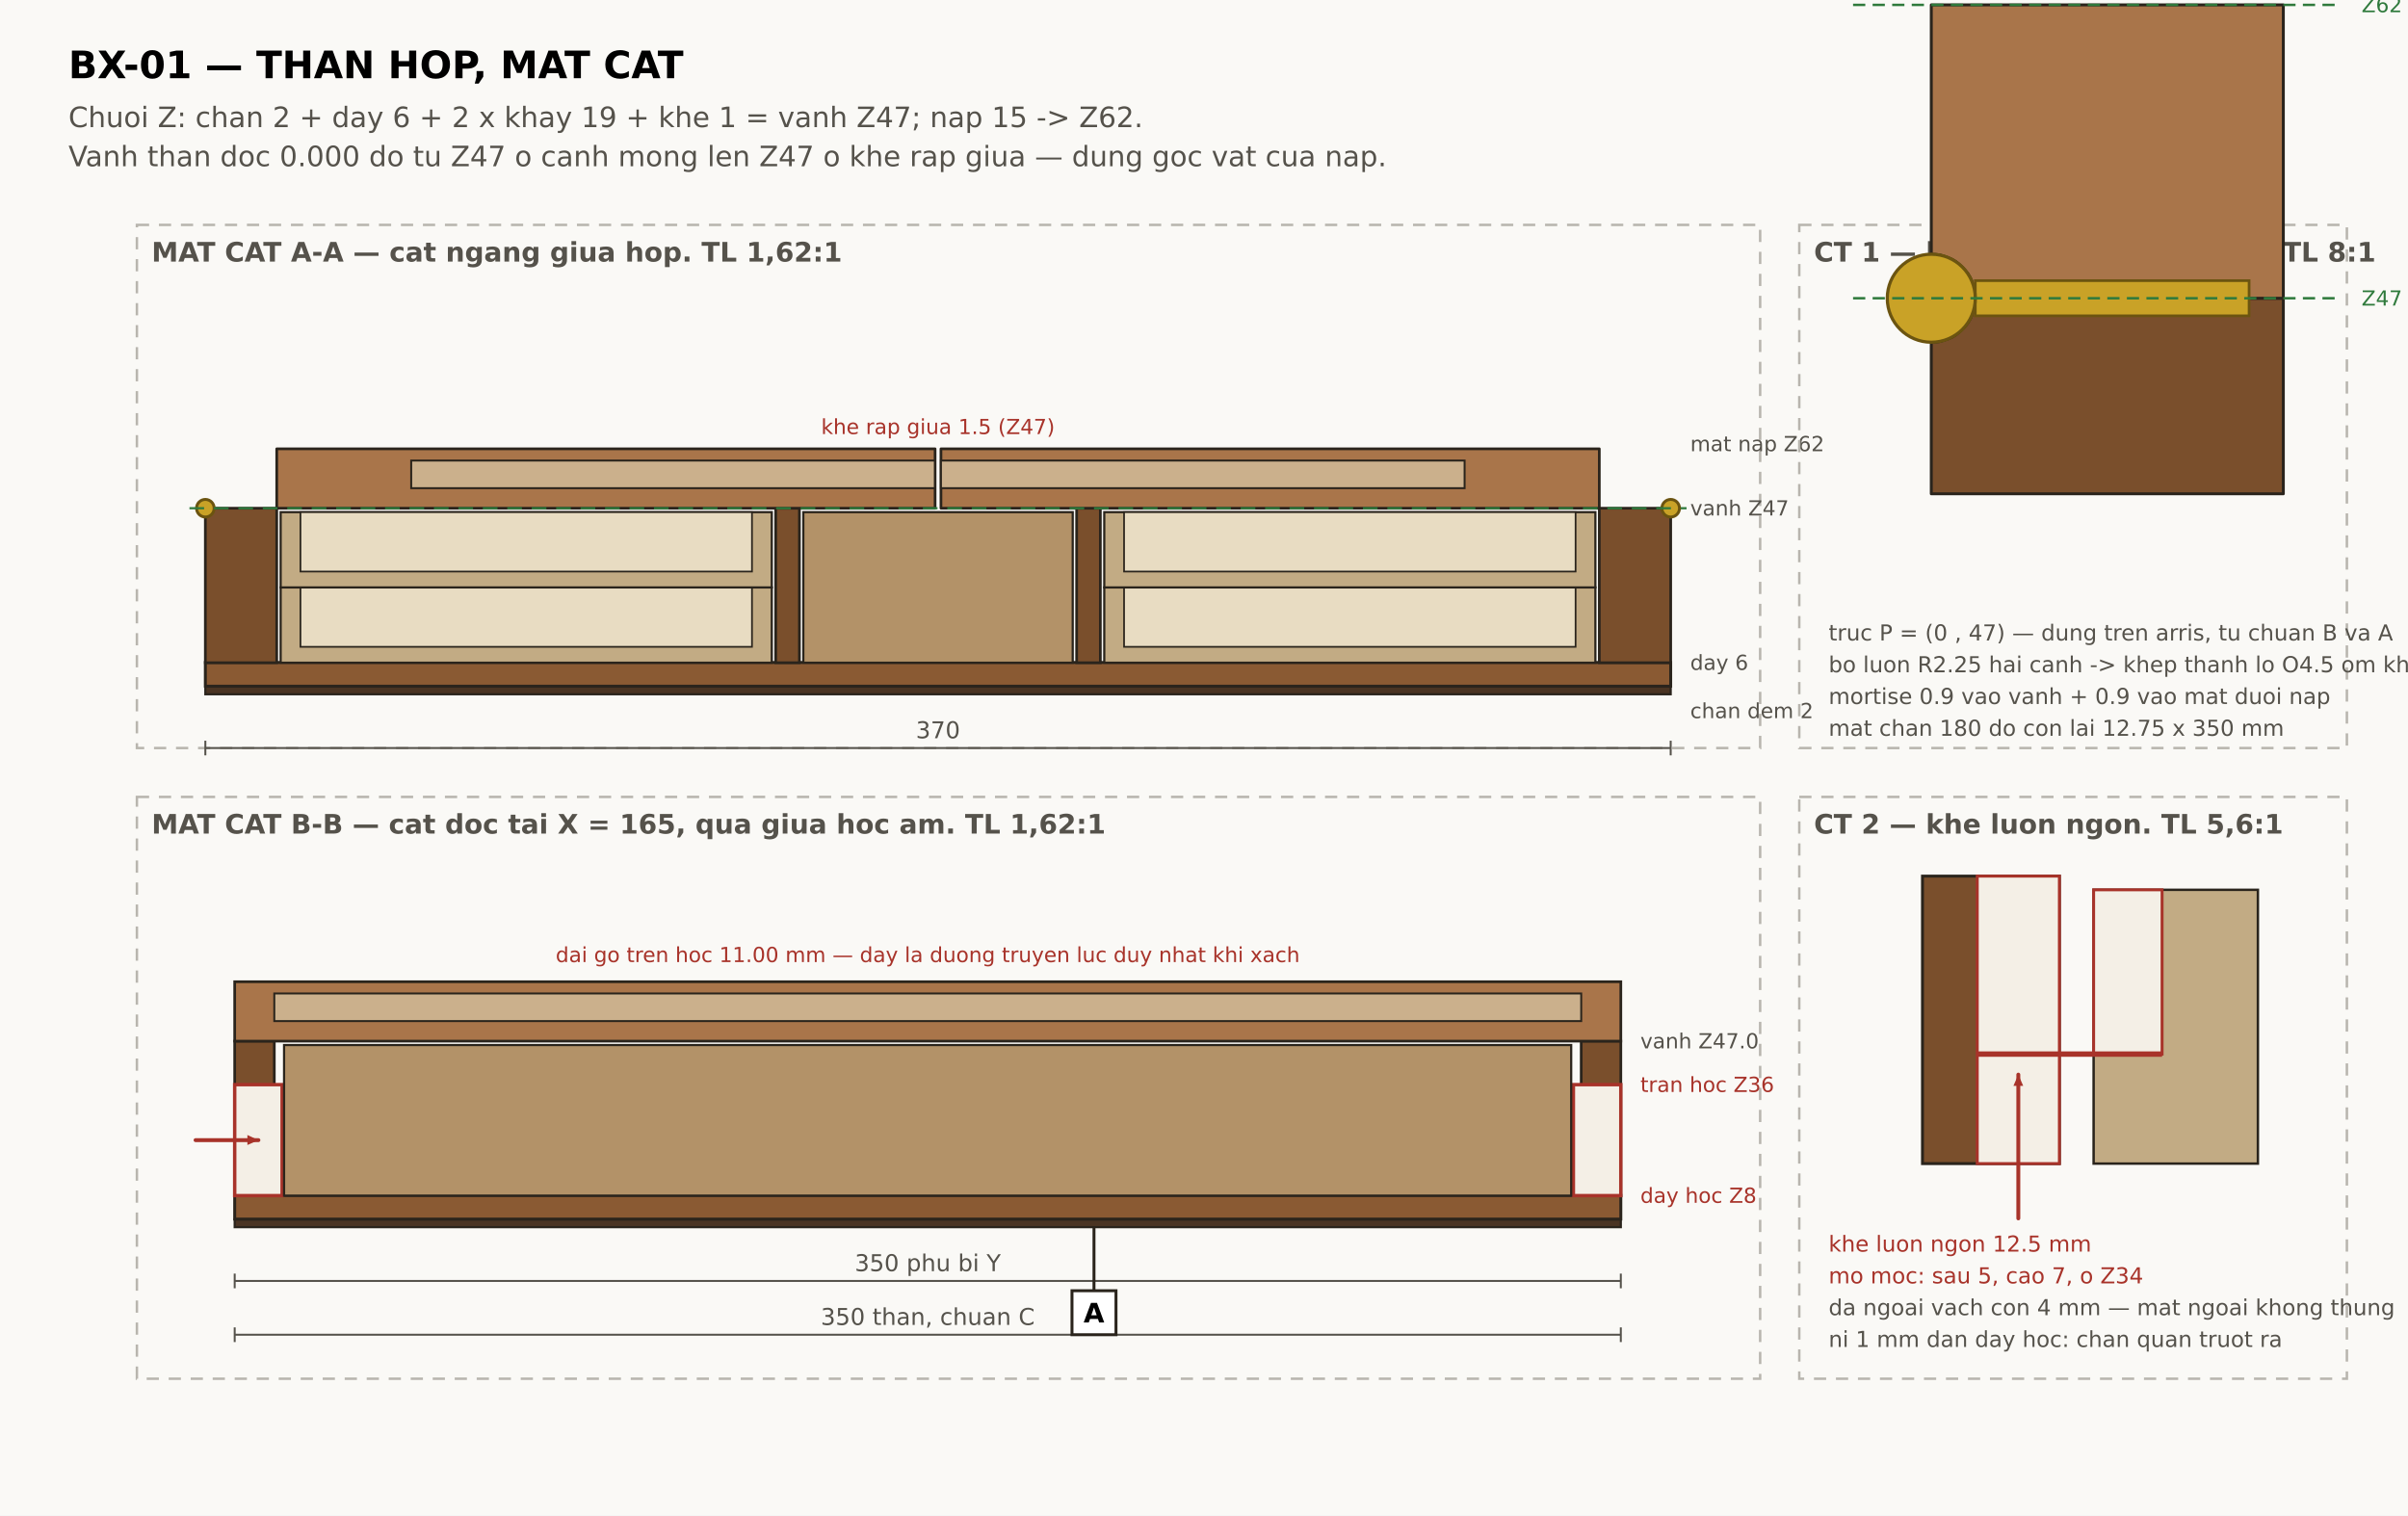
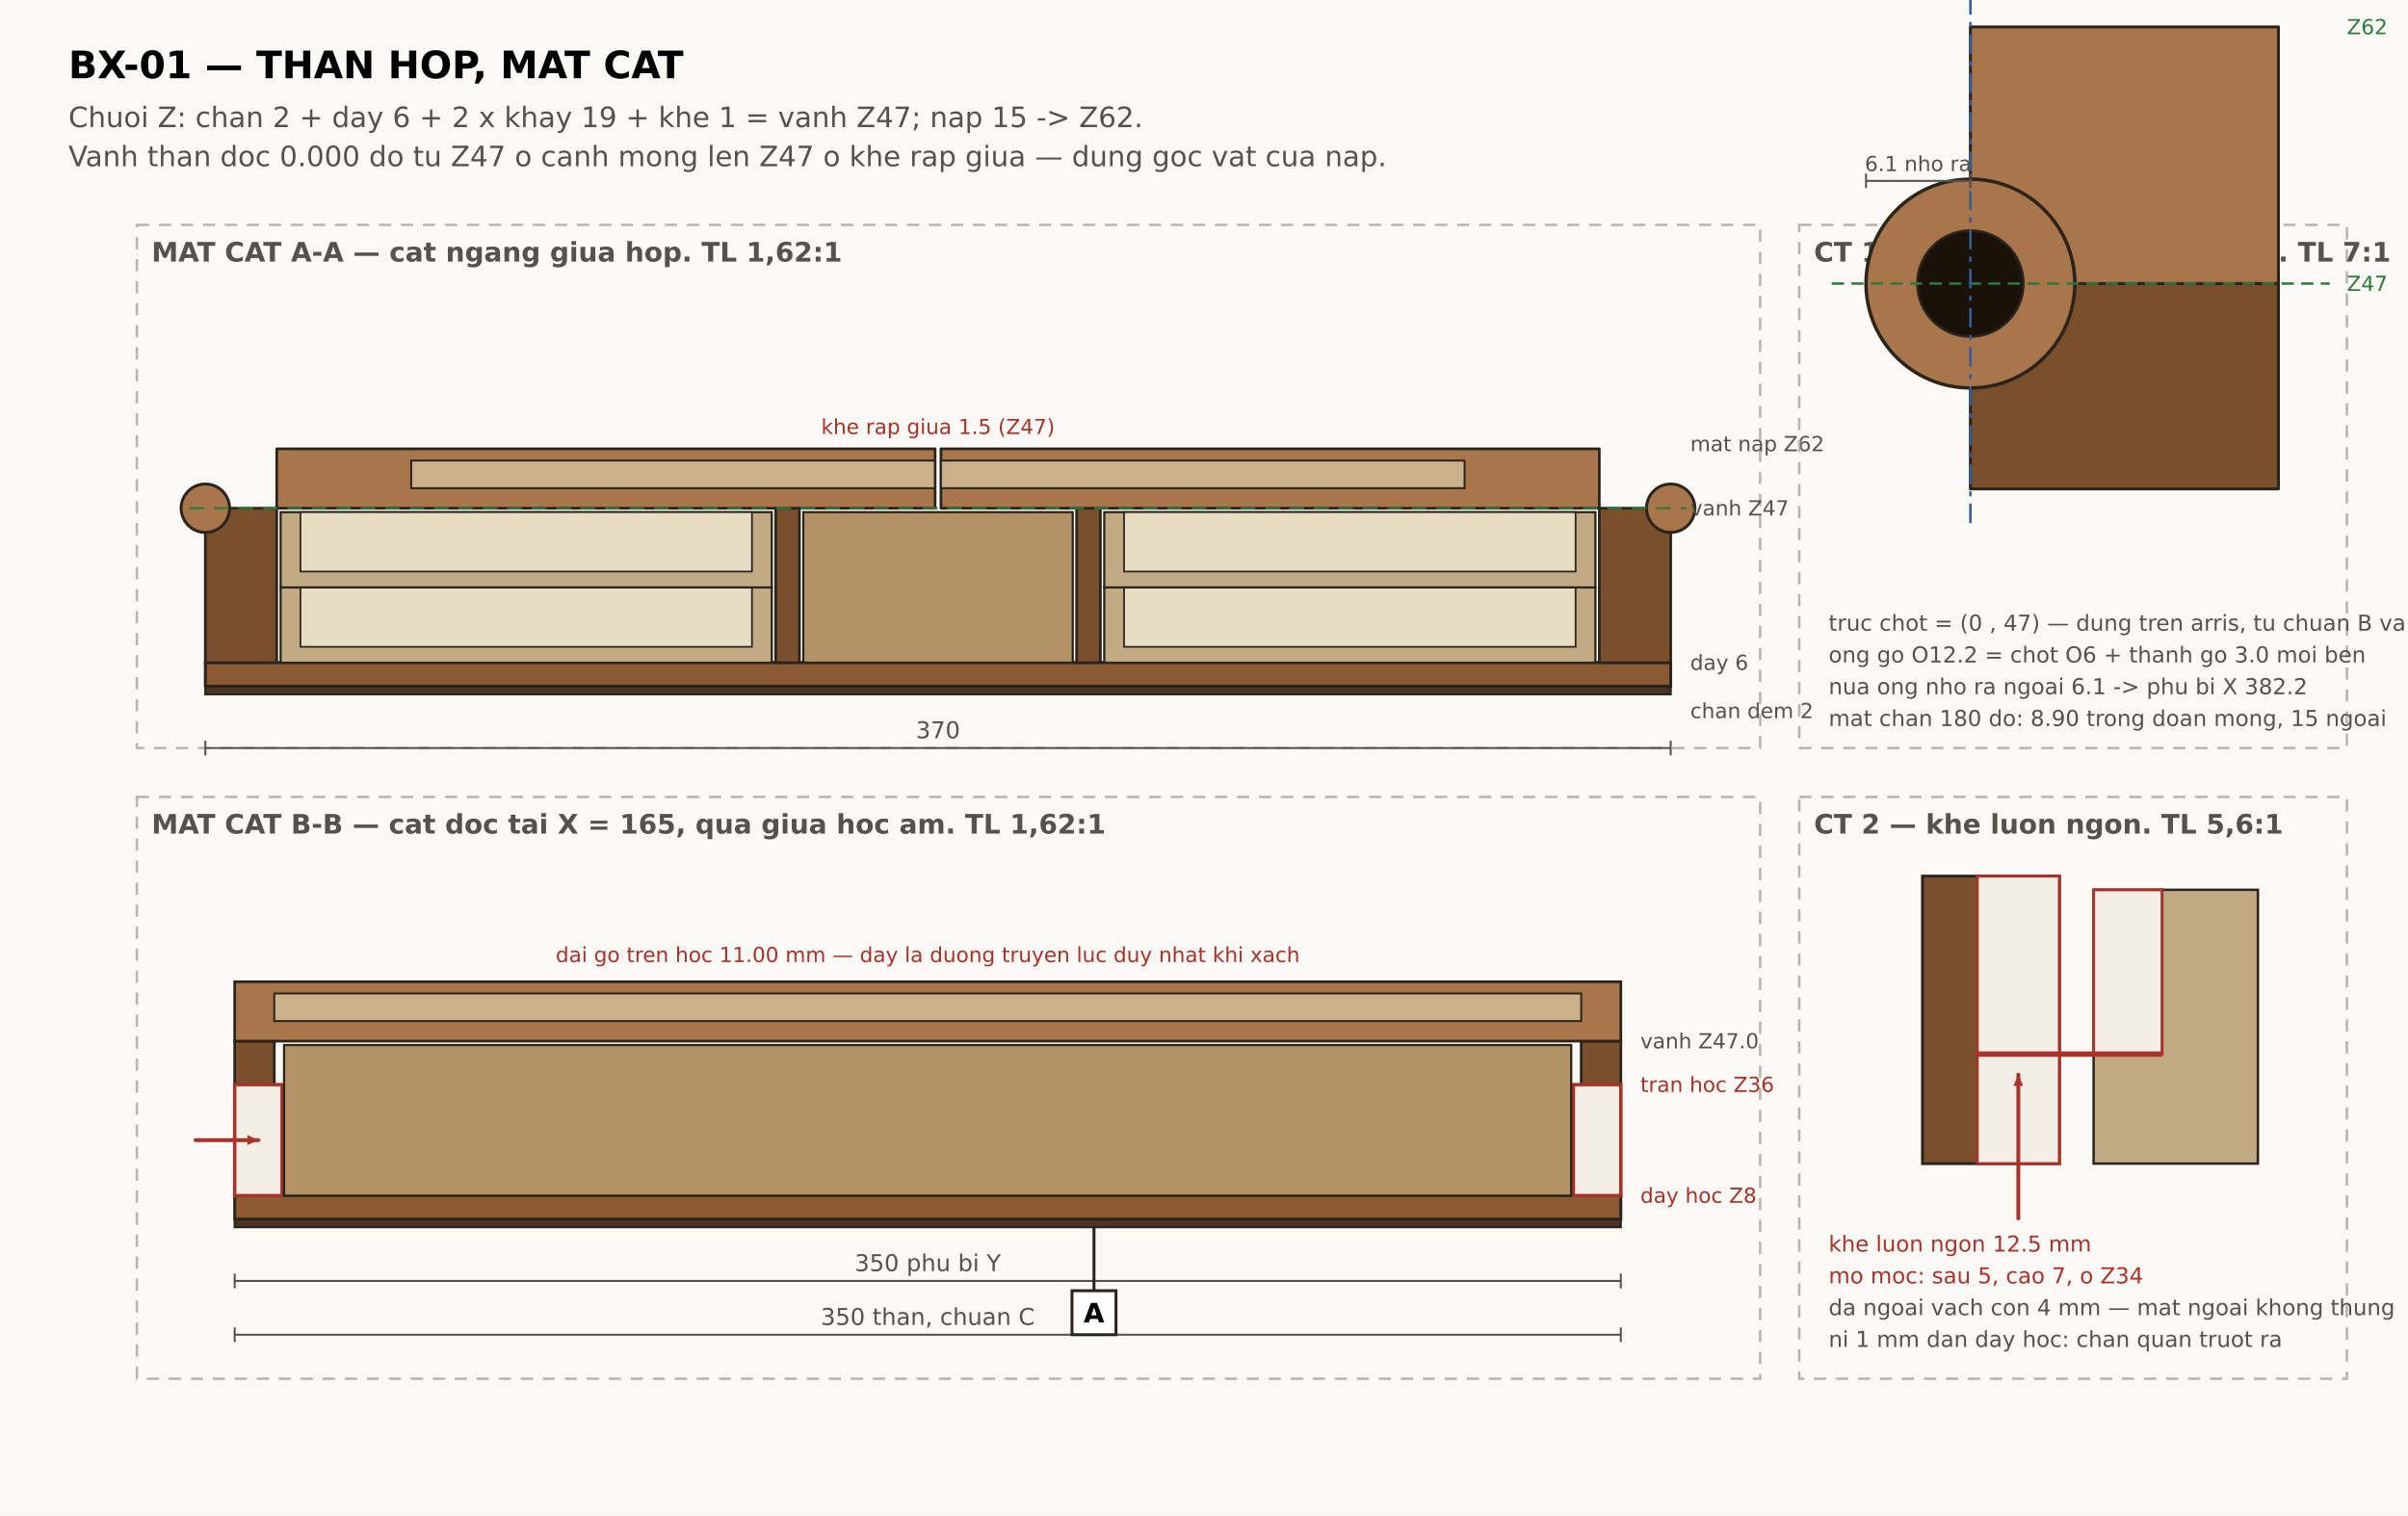
<svg xmlns="http://www.w3.org/2000/svg" width="985" height="620" viewBox="0 0 985 620" font-family="DejaVu Sans" font-size="11.5">
  <rect width="100%" height="100%" fill="#faf9f6" />
  <text x="28" y="32" font-size="15.5" font-weight="bold">BX-01 — THAN HOP, MAT CAT</text>
  <text x="28" y="52" fill="#55524b">Chuoi Z: chan 2 + day 6 + 2 x khay 19 + khe 1 = vanh Z47; nap 15 -&gt; Z62.</text>
  <text x="28" y="68" fill="#55524b">Vanh than doc 0.000 do tu Z47 o canh mong len Z47 o khe rap giua — dung goc vat cua nap.</text>
  <rect x="56" y="92" width="664" height="214" fill="none" stroke="#b8b5ae" stroke-width="1" stroke-dasharray="5,4" />
  <text x="62" y="107" font-size="11" font-weight="bold" fill="#55524b">MAT CAT A-A — cat ngang giua hop.  TL 1,62:1</text>
  <rect x="84.0" y="280.8" width="599.4" height="3.2" fill="#4a3423" stroke="#2a241c" stroke-width="0.9" />
  <rect x="84.0" y="271.0" width="599.4" height="9.7" fill="#8a5a33" stroke="#2a241c" stroke-width="1.2" />
  <rect x="84.0" y="207.9" width="29.2" height="63.2" fill="#7a4f2c" stroke="#2a241c" stroke-width="1.1" />
  <rect x="654.2" y="207.9" width="29.2" height="63.2" fill="#7a4f2c" stroke="#2a241c" stroke-width="1.1" />
  <rect x="317.3" y="207.9" width="9.7" height="63.2" fill="#7a4f2c" stroke="#2a241c" stroke-width="1.1" />
  <rect x="440.4" y="207.9" width="9.7" height="63.2" fill="#7a4f2c" stroke="#2a241c" stroke-width="1.1" />
  <rect x="114.8" y="240.3" width="200.9" height="30.8" fill="#c2ab84" stroke="#2a241c" stroke-width="0.9" />
  <rect x="122.9" y="240.3" width="184.7" height="24.3" fill="#e8dcc2" stroke="#2a241c" stroke-width="0.7" />
  <rect x="114.8" y="209.5" width="200.9" height="30.8" fill="#c2ab84" stroke="#2a241c" stroke-width="0.9" />
  <rect x="122.9" y="209.5" width="184.7" height="24.3" fill="#e8dcc2" stroke="#2a241c" stroke-width="0.7" />
  <rect x="451.7" y="240.3" width="200.9" height="30.8" fill="#c2ab84" stroke="#2a241c" stroke-width="0.9" />
  <rect x="459.8" y="240.3" width="184.7" height="24.3" fill="#e8dcc2" stroke="#2a241c" stroke-width="0.7" />
  <rect x="451.7" y="209.5" width="200.9" height="30.8" fill="#c2ab84" stroke="#2a241c" stroke-width="0.9" />
  <rect x="459.8" y="209.5" width="184.7" height="24.3" fill="#e8dcc2" stroke="#2a241c" stroke-width="0.7" />
  <rect x="328.6" y="209.5" width="110.2" height="61.6" fill="#b39268" stroke="#2a241c" stroke-width="0.9" />
  <polygon points="113.2,207.9 382.5,207.9 382.5,183.6 113.2,183.6" fill="#a9754a" stroke="#2a241c" stroke-width="1.1" stroke-linejoin="round" />
  <rect x="168.2" y="188.4" width="214.2" height="11.3" fill="#cbb08c" stroke="#2a241c" stroke-width="0.8" />
  <polygon points="384.9,207.9 654.2,207.9 654.2,183.6 384.9,183.6" fill="#a9754a" stroke="#2a241c" stroke-width="1.1" stroke-linejoin="round" />
  <rect x="384.9" y="188.4" width="214.2" height="11.3" fill="#cbb08c" stroke="#2a241c" stroke-width="0.8" />
-   <circle cx="84.0" cy="207.9" r="3.6" fill="#c9a227" stroke="#6b5410" stroke-width="1.2" />
-   <circle cx="683.4" cy="207.9" r="3.6" fill="#c9a227" stroke="#6b5410" stroke-width="1.2" />
+   <circle cx="84.0" cy="207.9" r="9.9" fill="#a9754a" stroke="#2a241c" stroke-width="1.2" />
+   <circle cx="683.4" cy="207.9" r="9.9" fill="#a9754a" stroke="#2a241c" stroke-width="1.2" />
  <path d="M 77.5,207.9 L 689.9,207.9" fill="none" stroke="#2f7a3c" stroke-width="0.9" stroke-dasharray="6,4" />
  <line x1="84.0" y1="306.0" x2="683.4" y2="306.0" stroke="#55524b" stroke-width="0.8" />
  <line x1="84.0" y1="303.0" x2="84.0" y2="309.0" stroke="#55524b" stroke-width="0.8" />
  <line x1="683.4" y1="303.0" x2="683.4" y2="309.0" stroke="#55524b" stroke-width="0.8" />
  <text x="383.7" y="302.0" text-anchor="middle" font-size="9.5" fill="#55524b">370</text>
  <text x="691.4" y="293.76" font-size="8.5" fill="#55524b">chan dem 2</text>
  <text x="691.4" y="274.04" font-size="8.5" fill="#55524b">day 6</text>
  <text x="691.4" y="210.86" font-size="8.5" fill="#55524b">vanh Z47</text>
  <text x="691.4" y="184.56" font-size="8.5" fill="#55524b">mat nap Z62</text>
  <text x="383.7" y="177.56" font-size="8.5" fill="#a8332a" text-anchor="middle">khe rap giua 1.5  (Z47)</text>
  <rect x="56" y="326" width="664" height="238" fill="none" stroke="#b8b5ae" stroke-width="1" stroke-dasharray="5,4" />
  <text x="62" y="341" font-size="11" font-weight="bold" fill="#55524b">MAT CAT B-B — cat doc tai X = 165, qua giua hoc am.  TL 1,62:1</text>
  <rect x="96.0" y="498.8" width="567.0" height="3.2" fill="#4a3423" stroke="#2a241c" stroke-width="0.9" />
  <rect x="96.0" y="489.0" width="567.0" height="9.7" fill="#8a5a33" stroke="#2a241c" stroke-width="1.2" />
  <rect x="96.0" y="425.9" width="16.2" height="63.2" fill="#7a4f2c" stroke="#2a241c" stroke-width="1.1" />
  <rect x="646.8" y="425.9" width="16.2" height="63.2" fill="#7a4f2c" stroke="#2a241c" stroke-width="1.1" />
  <rect x="96.0" y="443.7" width="19.4" height="45.4" fill="#f4efe6" stroke="#a8332a" stroke-width="1.4" />
  <rect x="643.6" y="443.7" width="19.4" height="45.4" fill="#f4efe6" stroke="#a8332a" stroke-width="1.4" />
  <rect x="116.2" y="427.5" width="526.5" height="61.6" fill="#b39268" stroke="#2a241c" stroke-width="0.9" />
  <rect x="96.0" y="401.6" width="567.0" height="24.3" fill="#a9754a" stroke="#2a241c" stroke-width="1.1" />
  <rect x="112.2" y="406.4" width="534.6" height="11.3" fill="#cbb08c" stroke="#2a241c" stroke-width="0.8" />
  <line x1="96.0" y1="524.0" x2="663.0" y2="524.0" stroke="#55524b" stroke-width="0.8" />
  <line x1="96.0" y1="521.0" x2="96.0" y2="527.0" stroke="#55524b" stroke-width="0.8" />
  <line x1="663.0" y1="521.0" x2="663.0" y2="527.0" stroke="#55524b" stroke-width="0.8" />
  <text x="379.5" y="520.0" text-anchor="middle" font-size="9.5" fill="#55524b">350  phu bi Y</text>
  <line x1="96.0" y1="546.0" x2="663.0" y2="546.0" stroke="#55524b" stroke-width="0.8" />
  <line x1="96.0" y1="543.0" x2="96.0" y2="549.0" stroke="#55524b" stroke-width="0.8" />
  <line x1="663.0" y1="543.0" x2="663.0" y2="549.0" stroke="#55524b" stroke-width="0.8" />
  <text x="379.5" y="542.0" text-anchor="middle" font-size="9.5" fill="#55524b">350  than, chuan C</text>
  <text x="671.0" y="492.04" font-size="8.5" fill="#a8332a">day hoc Z8</text>
  <text x="671.0" y="446.68" font-size="8.5" fill="#a8332a">tran hoc Z36</text>
  <text x="671.0" y="428.86" font-size="8.5" fill="#55524b">vanh Z47.0</text>
  <line x1="80.0" y1="466.4" x2="105.7" y2="466.4" stroke="#a8332a" stroke-width="1.6" stroke-linecap="round" />
  <polygon points="105.7,466.4 101.2,468.4 101.2,464.3" fill="#a8332a" />
  <text x="379.5" y="393.56" font-size="8.5" fill="#a8332a" text-anchor="middle">dai go tren hoc 11.00 mm — day la duong truyen luc duy nhat khi xach</text>
  <line x1="447.5" y1="502.0" x2="447.5" y2="528.0" stroke="#2a241c" stroke-width="1.2" />
  <rect x="438.5" y="528.0" width="18" height="18" fill="#fff" stroke="#2a241c" stroke-width="1.2" />
  <text x="447.5" y="541.0" text-anchor="middle" font-size="11" font-weight="bold">A</text>
  <rect x="736" y="92" width="224" height="214" fill="none" stroke="#b8b5ae" stroke-width="1" stroke-dasharray="5,4" />
-   <text x="742" y="107" font-size="11" font-weight="bold" fill="#55524b">CT 1 — ban le brass tren arris.  TL 8:1</text>
-   <polygon points="790.0,202.0 790.0,140.0 790.0,140.0 791.8,139.9 793.5,139.7 795.2,139.2 796.9,138.6 798.5,137.9 800.0,137.0 801.4,135.9 802.7,134.7 803.9,133.4 805.0,132.0 805.9,130.5 806.6,128.9 807.2,127.2 807.7,125.5 807.9,123.8 808.0,122.0 934.0,122.0 934.0,202.0" fill="#7a4f2c" stroke="#2a241c" stroke-width="1.2" stroke-linejoin="round" />
-   <polygon points="790.0,104.0 790.0,104.0 791.8,104.1 793.5,104.3 795.2,104.8 796.9,105.4 798.5,106.1 800.0,107.0 801.4,108.1 802.7,109.3 803.9,110.6 805.0,112.0 805.9,113.5 806.6,115.1 807.2,116.8 807.7,118.5 807.9,120.2 808.0,122.0 934.0,122.0 934.0,2.0 790.0,2.0" fill="#a9754a" stroke="#2a241c" stroke-width="1.2" stroke-linejoin="round" />
-   <rect x="808.0" y="114.8" width="112.0" height="14.4" fill="#c9a227" stroke="#6b5410" stroke-width="1.1" />
-   <circle cx="790.0" cy="122.0" r="18.0" fill="#c9a227" stroke="#6b5410" stroke-width="1.3" />
-   <path d="M 758.0,122.0 L 958.0,122.0" fill="none" stroke="#2f7a3c" stroke-width="1.0" stroke-dasharray="5,3" />
-   <text x="966.0" y="125.0" font-size="8.5" fill="#2f7a3c">Z47</text>
-   <path d="M 758.0,2.0 L 958.0,2.0" fill="none" stroke="#2f7a3c" stroke-width="1.0" stroke-dasharray="5,3" />
-   <text x="966.0" y="5.0" font-size="8.5" fill="#2f7a3c">Z62</text>
-   <text x="748" y="262" font-size="9" fill="#55524b">truc P = (0 , 47) — dung tren arris, tu chuan B va A</text>
-   <text x="748" y="275" font-size="9" fill="#55524b">bo luon R2.25 hai canh -&gt; khep thanh lo O4.5 om khop</text>
-   <text x="748" y="288" font-size="9" fill="#55524b">mortise 0.9 vao vanh + 0.9 vao mat duoi nap</text>
-   <text x="748" y="301" font-size="9" fill="#55524b">mat chan 180 do con lai 12.75 x 350 mm</text>
+   <text x="742" y="107" font-size="11" font-weight="bold" fill="#55524b">CT 1 — mat mong go tren arris.  TL 7:1</text>
+   <polygon points="806.0,200.0 806.0,158.7 806.0,158.7 809.4,158.6 812.7,158.2 816.0,157.5 819.2,156.6 822.3,155.4 825.4,154.0 828.3,152.4 831.1,150.5 833.7,148.5 836.2,146.2 838.5,143.7 840.5,141.1 842.4,138.3 844.0,135.4 845.4,132.3 846.6,129.2 847.5,126.0 848.2,122.7 848.6,119.4 848.7,116.0 932.0,116.0 932.0,200.0" fill="#7a4f2c" stroke="#2a241c" stroke-width="1.2" stroke-linejoin="round" />
+   <polygon points="806.0,73.3 806.0,73.3 809.4,73.4 812.7,73.8 816.0,74.5 819.2,75.4 822.3,76.6 825.4,78.0 828.3,79.6 831.1,81.5 833.7,83.5 836.2,85.8 838.5,88.3 840.5,90.9 842.4,93.7 844.0,96.6 845.4,99.7 846.6,102.8 847.5,106.0 848.2,109.3 848.6,112.6 848.7,116.0 932.0,116.0 932.0,11.0 806.0,11.0" fill="#a9754a" stroke="#2a241c" stroke-width="1.2" stroke-linejoin="round" />
+   <circle cx="806.0" cy="116.0" r="42.7" fill="#a9754a" stroke="#2a241c" stroke-width="1.4" />
+   <circle cx="806.0" cy="116.0" r="21.7" fill="#1a1208" stroke="#2a241c" stroke-width="1.0" />
+   <path d="M 749.3,116.0 L 953.0,116.0" fill="none" stroke="#2f7a3c" stroke-width="1.0" stroke-dasharray="5,3" />
+   <path d="M 806.0,214.0 L 806.0,-10.0" fill="none" stroke="#2f5d9e" stroke-width="1.0" stroke-dasharray="8,3,2,3" />
+   <text x="960.0" y="119.0" font-size="8.5" fill="#2f7a3c">Z47</text>
+   <text x="960.0" y="14.0" font-size="8.5" fill="#2f7a3c">Z62</text>
+   <line x1="763.3" y1="74.0" x2="806.0" y2="74.0" stroke="#55524b" stroke-width="0.8" />
+   <line x1="763.3" y1="71.0" x2="763.3" y2="77.0" stroke="#55524b" stroke-width="0.8" />
+   <line x1="806.0" y1="71.0" x2="806.0" y2="77.0" stroke="#55524b" stroke-width="0.8" />
+   <text x="784.6" y="70.0" text-anchor="middle" font-size="8.5" fill="#55524b">6.1 nho ra</text>
+   <text x="748" y="258" font-size="9" fill="#55524b">truc chot = (0 , 47) — dung tren arris, tu chuan B va A</text>
+   <text x="748" y="271" font-size="9" fill="#55524b">ong go O12.2 = chot O6 + thanh go 3.0 moi ben</text>
+   <text x="748" y="284" font-size="9" fill="#55524b">nua ong nho ra ngoai 6.1 -&gt; phu bi X 382.2</text>
+   <text x="748" y="297" font-size="9" fill="#55524b">mat chan 180 do: 8.90 trong doan mong, 15 ngoai</text>
  <rect x="736" y="326" width="224" height="238" fill="none" stroke="#b8b5ae" stroke-width="1" stroke-dasharray="5,4" />
  <text x="742" y="341" font-size="11" font-weight="bold" fill="#55524b">CT 2 — khe luon ngon.  TL 5,6:1</text>
  <rect x="786.4" y="358.4" width="56.0" height="117.6" fill="#7a4f2c" stroke="#2a241c" stroke-width="1.2" />
  <rect x="808.8" y="358.4" width="33.6" height="117.6" fill="#f4efe6" stroke="#a8332a" stroke-width="1.2" />
  <rect x="856.4" y="364.0" width="67.2" height="112.0" fill="#c2ab84" stroke="#2a241c" stroke-width="1.0" />
  <rect x="856.4" y="364.0" width="28.0" height="67.2" fill="#f4efe6" stroke="#a8332a" stroke-width="1.2" />
  <path d="M 808.8,431.2 L 884.4,431.2" fill="none" stroke="#a8332a" stroke-width="2.2" />
  <line x1="825.6" y1="498.4" x2="825.6" y2="439.6" stroke="#a8332a" stroke-width="1.6" stroke-linecap="round" />
  <polygon points="825.6,439.6 827.6,444.2 823.6,444.2" fill="#a8332a" />
  <text x="748" y="512" font-size="9" fill="#a8332a">khe luon ngon 12.5 mm</text>
  <text x="748" y="525" font-size="9" fill="#a8332a">mo moc: sau 5, cao 7, o Z34</text>
  <text x="748" y="538" font-size="9" fill="#55524b">da ngoai vach con 4 mm — mat ngoai khong thung</text>
  <text x="748" y="551" font-size="9" fill="#55524b">ni 1 mm dan day hoc: chan quan truot ra</text>
</svg>
